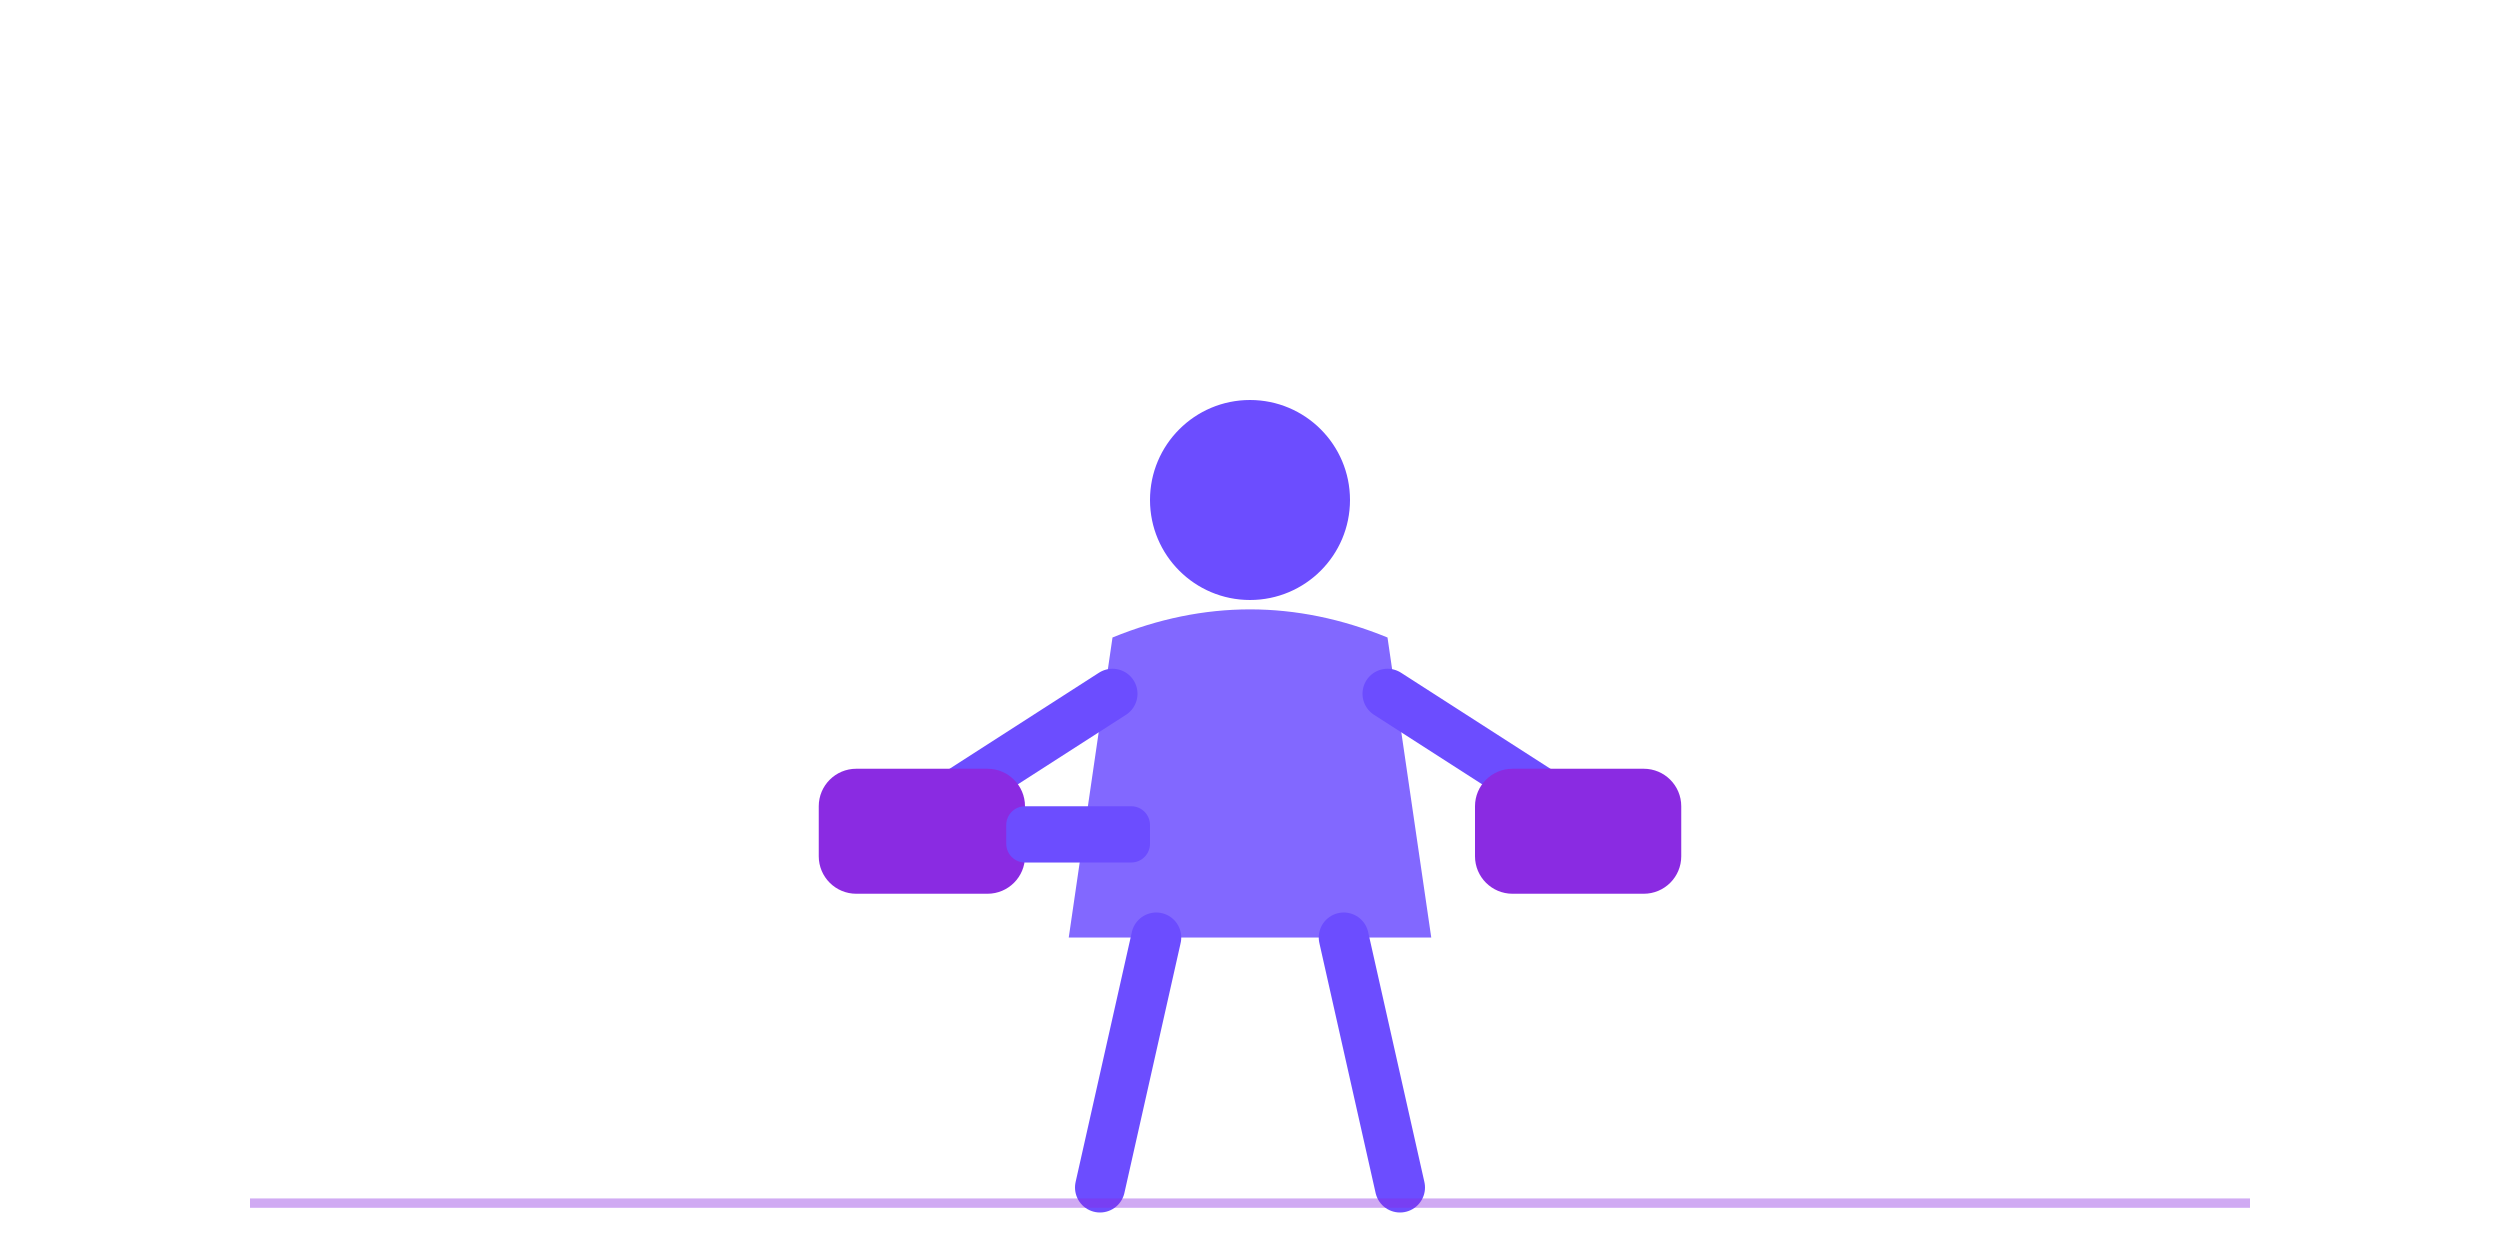
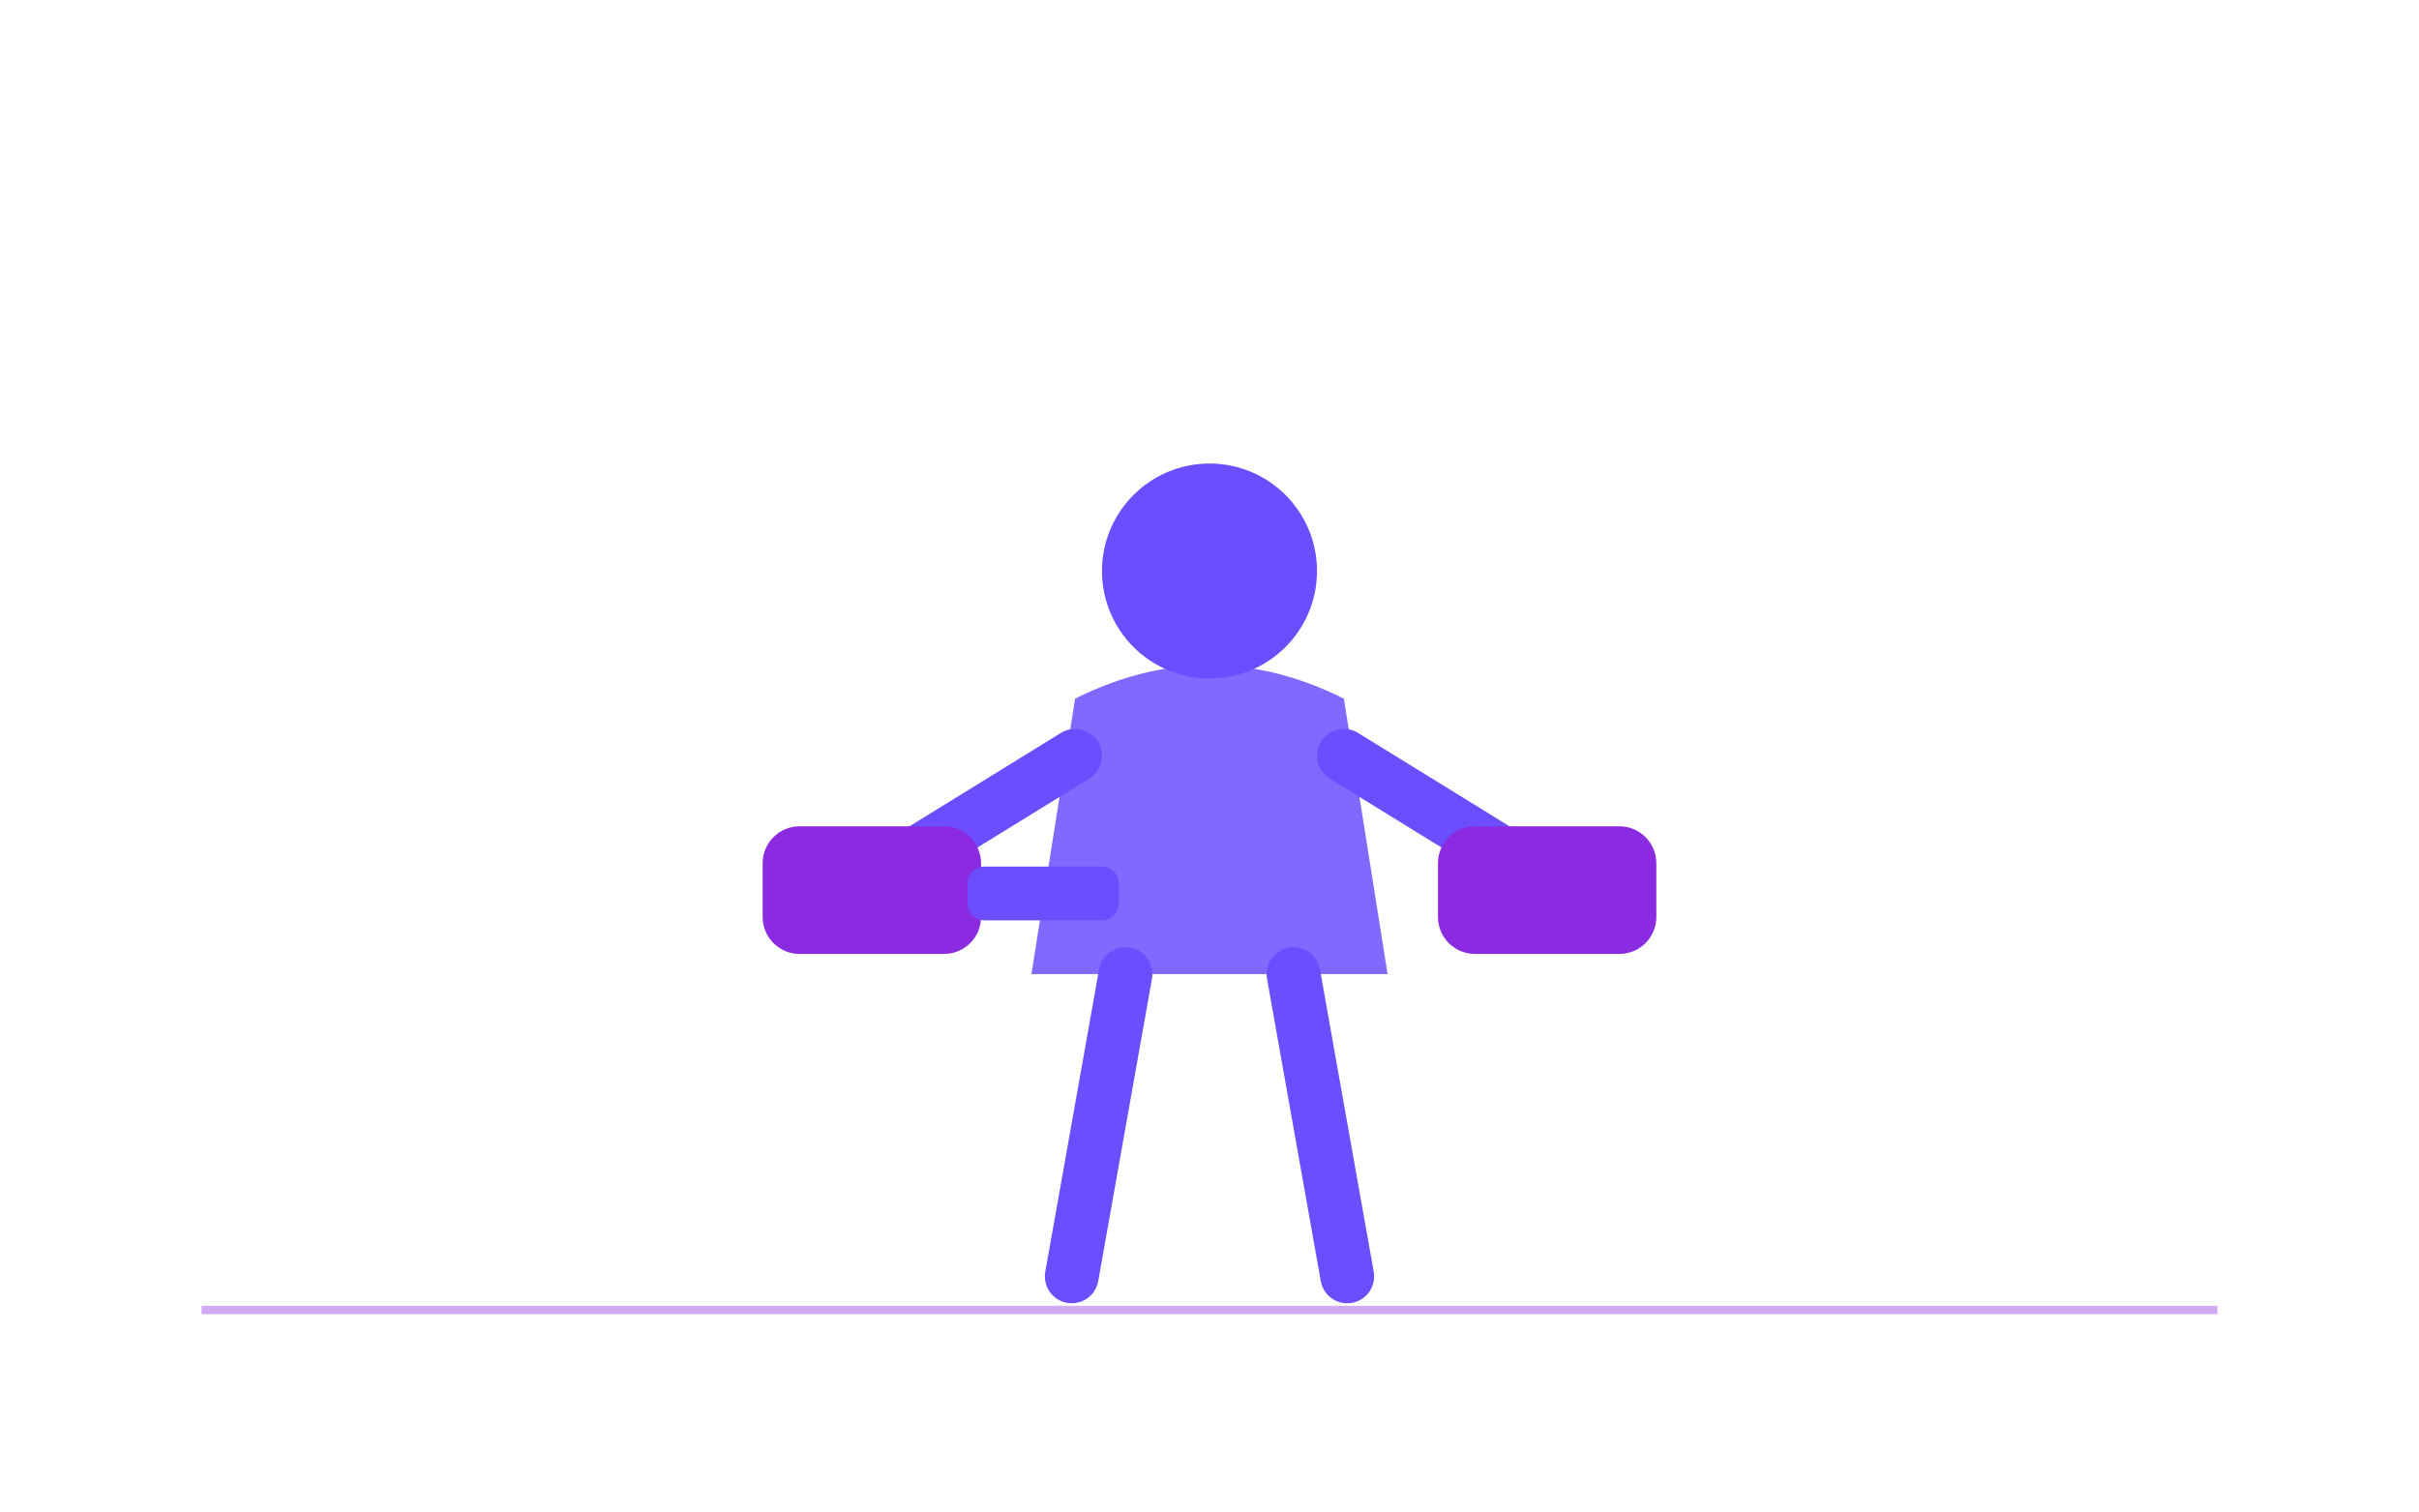
- <svg xmlns="http://www.w3.org/2000/svg" viewBox="0 0 800 400">
-   <circle cx="400" cy="160" r="32" fill="#6C4DFF" />
-   <path d="M356 204 Q400 186 444 204 L458 300 L342 300 Z" fill="#6C4DFF" opacity="0.85" />
-   <line x1="356" y1="222" x2="300" y2="258" stroke="#6C4DFF" stroke-width="16" stroke-linecap="round" />
-   <line x1="444" y1="222" x2="500" y2="258" stroke="#6C4DFF" stroke-width="16" stroke-linecap="round" />
-   <rect x="262" y="246" width="66" height="40" rx="12" fill="#8A2BE2" />
-   <rect x="472" y="246" width="66" height="40" rx="12" fill="#8A2BE2" />
-   <rect x="322" y="258" width="46" height="18" rx="6" fill="#6C4DFF" />
-   <line x1="370" y1="300" x2="352" y2="380" stroke="#6C4DFF" stroke-width="16" stroke-linecap="round" />
-   <line x1="430" y1="300" x2="448" y2="380" stroke="#6C4DFF" stroke-width="16" stroke-linecap="round" />
-   <line x1="80" y1="385" x2="720" y2="385" stroke="#8A2BE2" stroke-width="3" opacity="0.4" />
+ <svg xmlns="http://www.w3.org/2000/svg" viewBox="0 0 1440 900" width="100%" height="100%">
+   <circle cx="720" cy="340" r="64" fill="#6C4DFF" />
+   <path d="M640 416 Q720 376 800 416 L826 580 L614 580 Z" fill="#6C4DFF" opacity="0.85" />
+   <line x1="640" y1="450" x2="520" y2="524" stroke="#6C4DFF" stroke-width="32" stroke-linecap="round" />
+   <line x1="800" y1="450" x2="920" y2="524" stroke="#6C4DFF" stroke-width="32" stroke-linecap="round" />
+   <rect x="454" y="492" width="130" height="76" rx="22" fill="#8A2BE2" />
+   <rect x="856" y="492" width="130" height="76" rx="22" fill="#8A2BE2" />
+   <rect x="576" y="516" width="90" height="32" rx="10" fill="#6C4DFF" />
+   <line x1="670" y1="580" x2="638" y2="760" stroke="#6C4DFF" stroke-width="32" stroke-linecap="round" />
+   <line x1="770" y1="580" x2="802" y2="760" stroke="#6C4DFF" stroke-width="32" stroke-linecap="round" />
+   <line x1="120" y1="780" x2="1320" y2="780" stroke="#8A2BE2" stroke-width="5" opacity="0.4" />
</svg>
